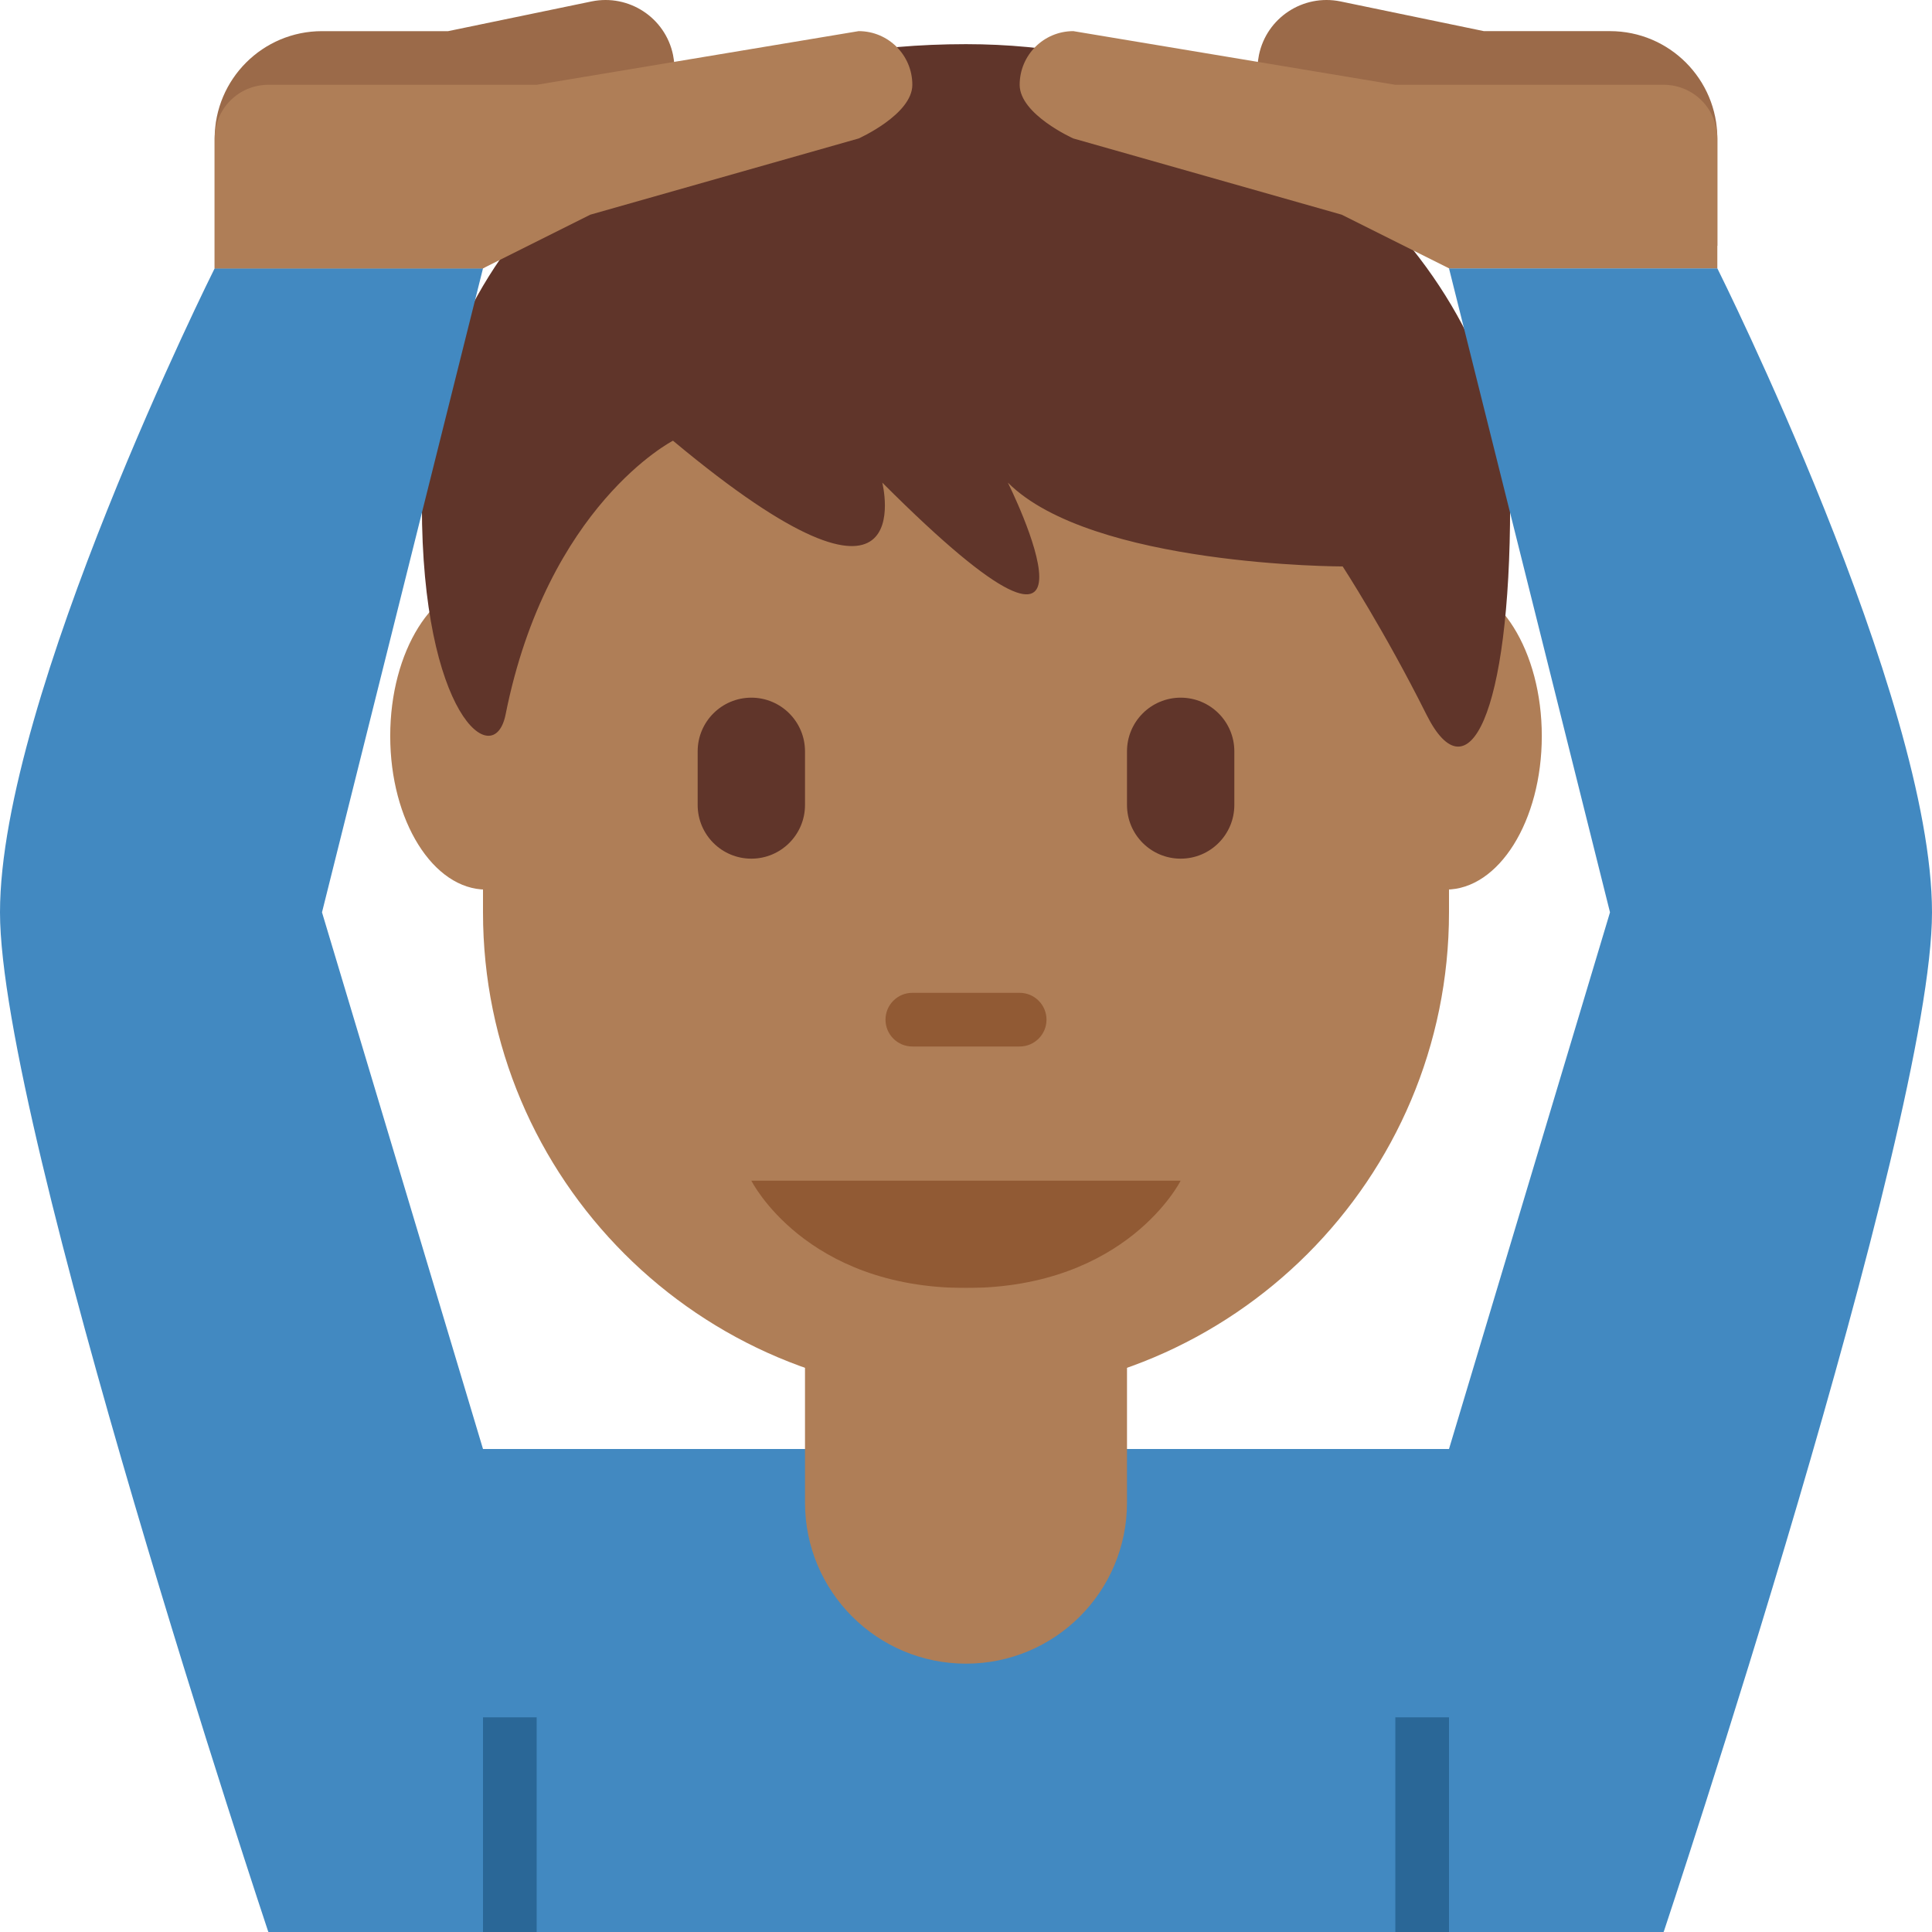
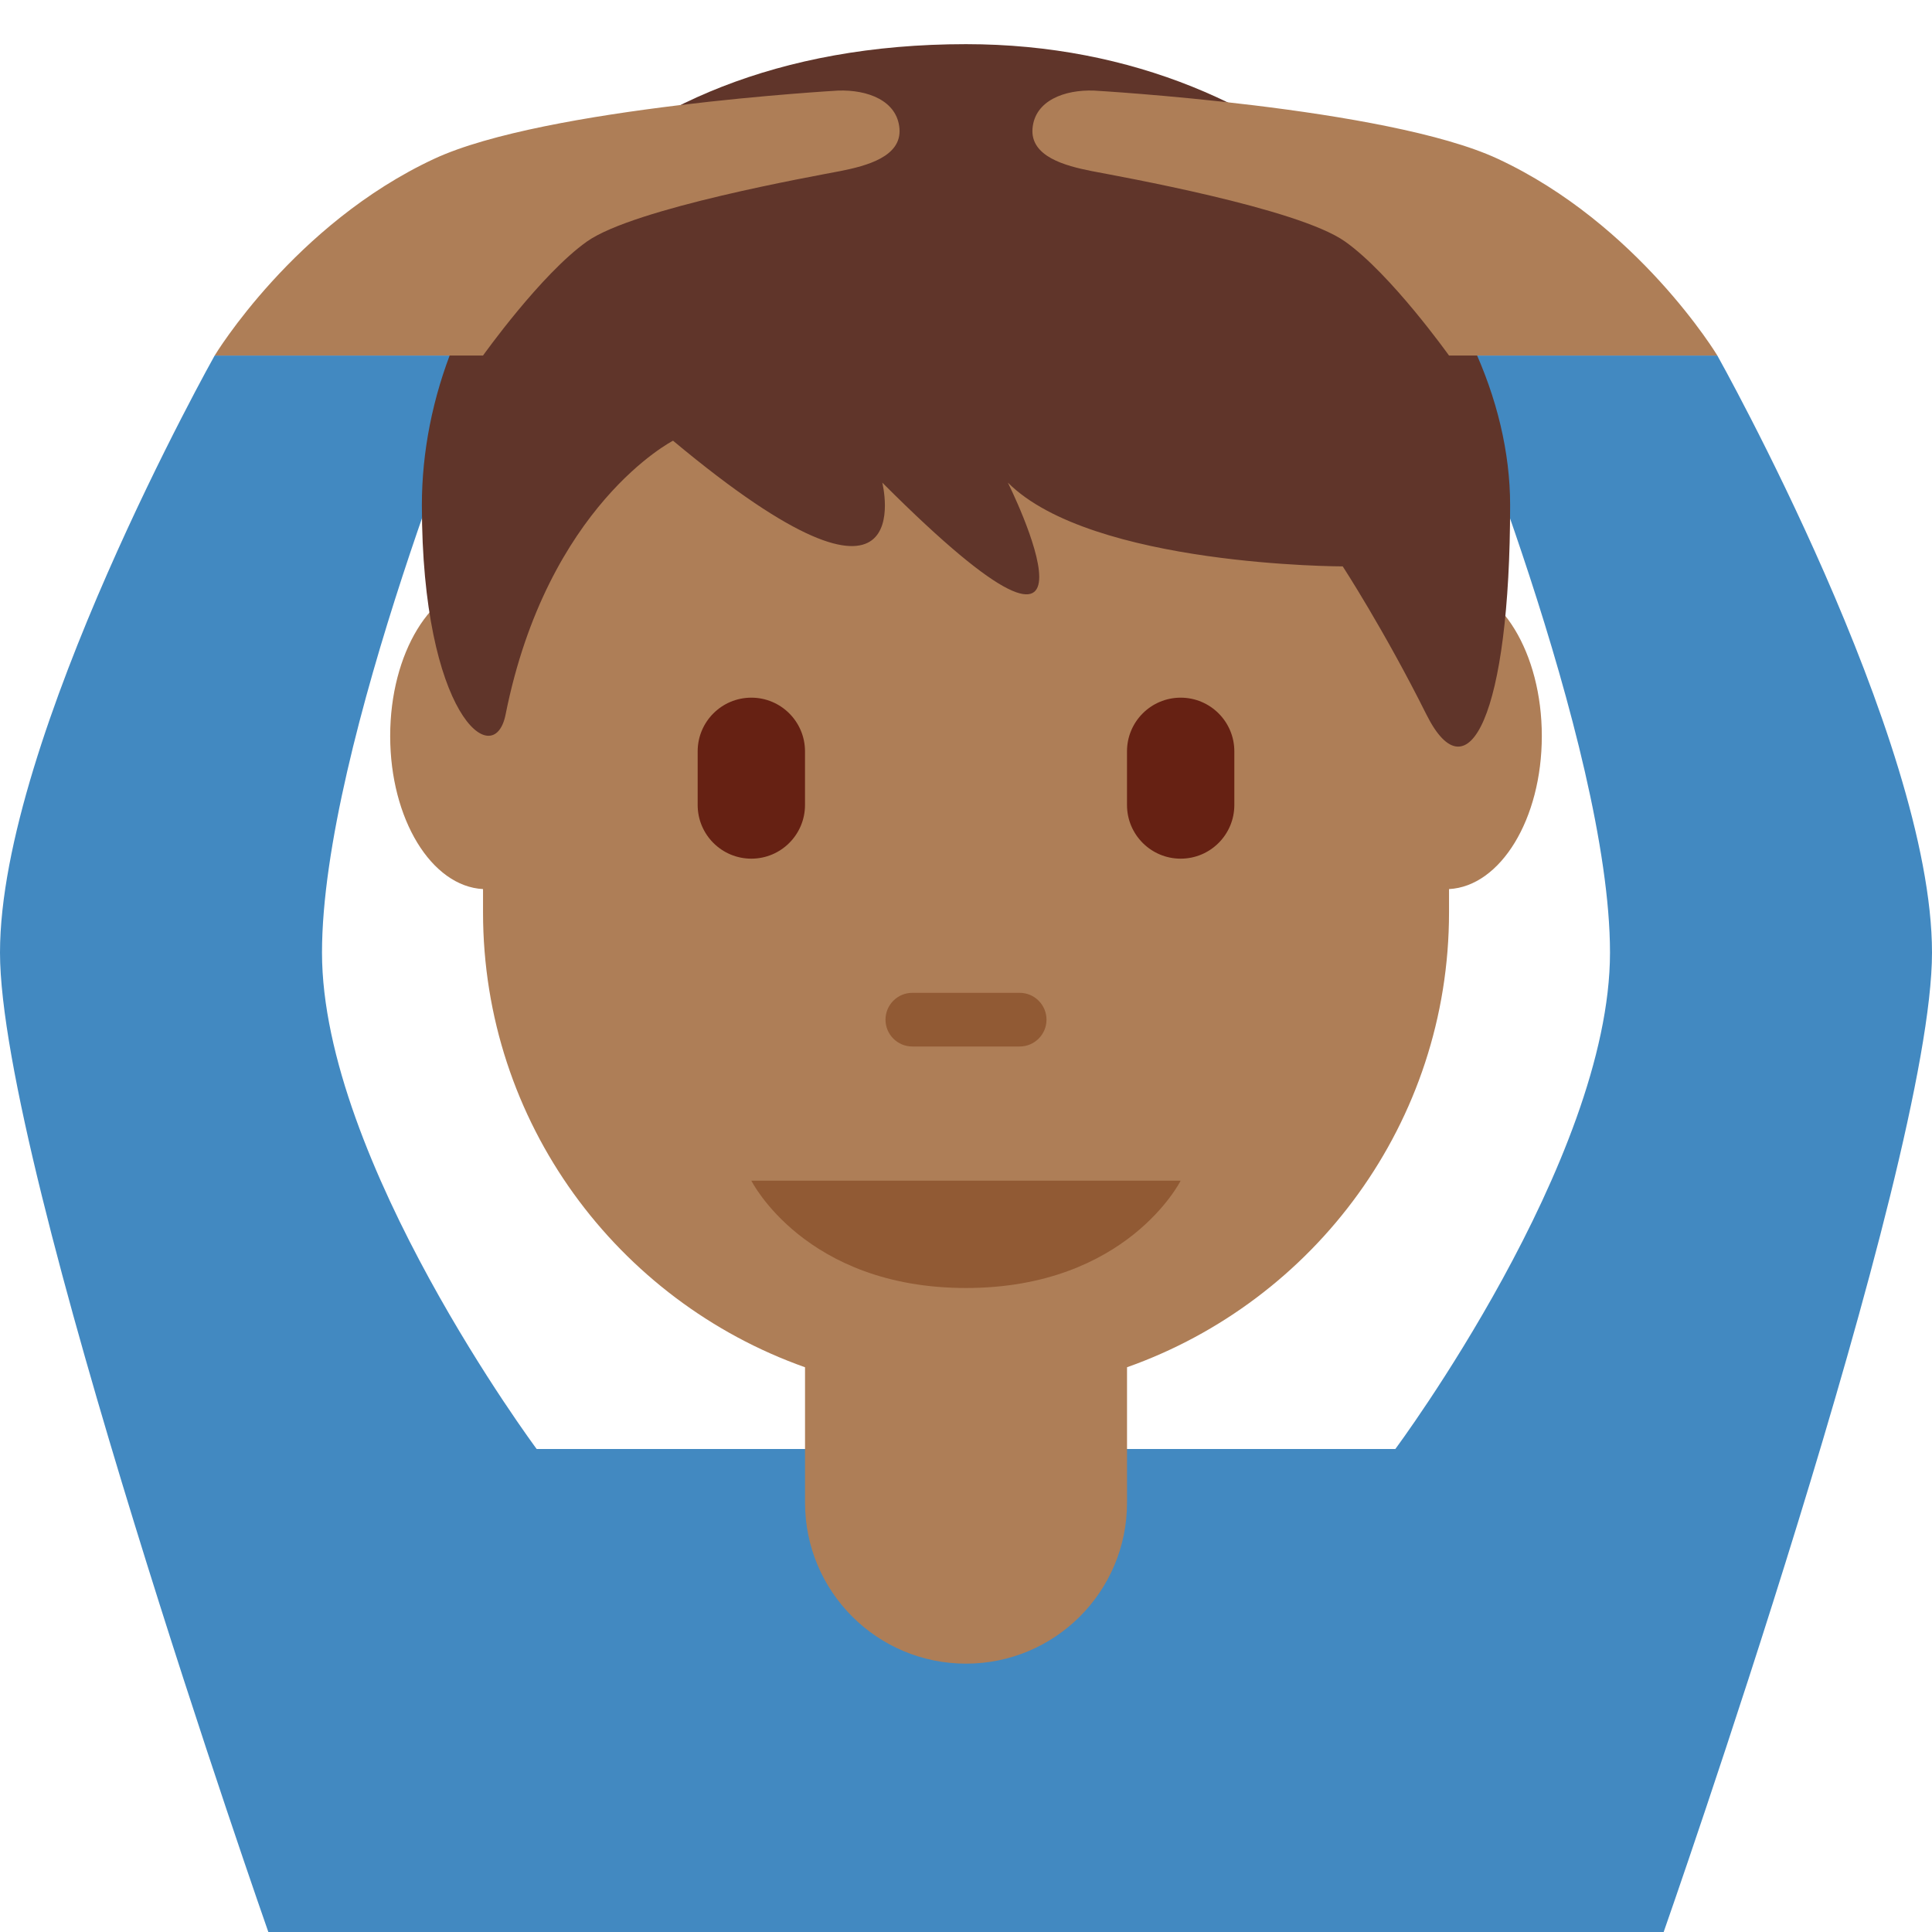
<svg xmlns="http://www.w3.org/2000/svg" viewBox="0 0 45 45" style="enable-background:new 0 0 45 45;" xml:space="preserve" version="1.1" id="svg2">
  <defs id="defs6">
    <clipPath id="clipPath16" clipPathUnits="userSpaceOnUse">
      <path id="path18" d="M 0,36 36,36 36,0 0,0 0,36 Z" />
    </clipPath>
  </defs>
  <g transform="matrix(1.25,0,0,-1.25,0,45)" id="g10">
    <g id="g12">
      <g clip-path="url(#clipPath16)" id="g14">
-         <g transform="translate(9,30.0625)" id="g20">
-           <path id="path22" style="fill:#af7e57;fill-opacity:1;fill-rule:nonzero;stroke:none" d="m 0,0 0,-11.063 c 0,-4.97 4.029,-8.999 9,-8.999 4.971,0 9,4.029 9,8.999 L 18,-0.312 0,0 Z" />
+         <g transform="translate(36,18.25)" id="g20">
+           <path id="path22" style="fill:#4289c1;fill-opacity:1;fill-rule:nonzero;stroke:none" d="m 0,0 c 0,4 -4,11.125 -4,11.125 l -5,0 c 0,0 3,-7.25 3,-11.125 0,-3.875 -3.999,-9.248 -4,-9.25 l -16,0 c -0.001,0.002 -4,5.375 -4,9.25 0,3.875 3,11.125 3,11.125 l -5,0 c 0,0 -4,-7.125 -4,-11.125 0,-4 5,-18.25 5,-18.25 l 5,0 16,0 5,0 C -5,-18.25 0,-4 0,0" />
        </g>
-         <g transform="translate(14,14)" id="g24">
-           <path id="path26" style="fill:#915a34;fill-opacity:1;fill-rule:nonzero;stroke:none" d="M 0,0 4,0 8,0 C 8,0 7,-2 4,-2 1,-2 0,0 0,0" />
+         <g transform="translate(28.7295,22.2852)" id="g24">
+           <path id="path26" style="fill:#ae7e57;fill-opacity:1;fill-rule:nonzero;stroke:none" d="m 0,0 c 0,1.548 -0.77,2.801 -1.729,2.852 l 0,4.613 -18,0.312 0,-4.925 c -0.96,-0.051 -1.73,-1.304 -1.73,-2.852 0,-1.548 0.77,-2.801 1.73,-2.852 l 0,-0.433 c 0,-3.917 2.506,-7.24 6,-8.477 l 0,-2.523 c 0,-1.657 1.343,-3 3,-3 1.657,0 3,1.343 3,3 l 0,2.523 c 3.493,1.237 6,4.56 6,8.477 l 0,0.433 C -0.77,-2.801 0,-1.548 0,0" />
        </g>
-         <g transform="translate(14,20)" id="g28">
-           <path id="path30" style="fill:#60352a;fill-opacity:1;fill-rule:nonzero;stroke:none" d="m 0,0 c -0.552,0 -1,0.448 -1,1 l 0,1 C -1,2.552 -0.552,3 0,3 0.552,3 1,2.552 1,2 L 1,1 C 1,0.448 0.552,0 0,0" />
+         <g transform="translate(18,35.1772)" id="g28">
+           <path id="path30" style="fill:#60352a;fill-opacity:1;fill-rule:nonzero;stroke:none" d="m 0,0 c -7.02,0 -10.139,-4.684 -10.139,-8.587 0,-3.904 1.344,-4.987 1.56,-3.904 0.78,3.904 3.12,5.102 3.12,5.102 4.679,-3.904 3.899,-0.781 3.899,-0.781 4.679,-4.684 2.34,0 2.34,0 1.56,-1.561 6.24,-1.561 6.24,-1.561 0,0 0.78,-1.199 1.559,-2.76 0.78,-1.561 1.56,0 1.56,3.904 C 10.139,-4.684 6.239,0 0,0" />
        </g>
-         <g transform="translate(22,20)" id="g32">
-           <path id="path34" style="fill:#60352a;fill-opacity:1;fill-rule:nonzero;stroke:none" d="m 0,0 c -0.552,0 -1,0.448 -1,1 l 0,1 C -1,2.552 -0.552,3 0,3 0.552,3 1,2.552 1,2 L 1,1 C 1,0.448 0.552,0 0,0" />
+         <g transform="translate(14,14)" id="g32">
+           <path id="path34" style="fill:#915a34;fill-opacity:1;fill-rule:nonzero;stroke:none" d="M 0,0 4,0 8,0 C 8,0 7,-2 4,-2 1,-2 0,0 0,0" />
        </g>
        <g transform="translate(19,16.5)" id="g36">
          <path id="path38" style="fill:#915a34;fill-opacity:1;fill-rule:nonzero;stroke:none" d="M 0,0 -2,0 C -2.276,0 -2.5,0.224 -2.5,0.5 -2.5,0.776 -2.276,1 -2,1 L 0,1 C 0.276,1 0.5,0.776 0.5,0.5 0.5,0.224 0.276,0 0,0" />
        </g>
-         <g transform="translate(10.8472,22.2848)" id="g40">
-           <path id="path42" style="fill:#af7e57;fill-opacity:1;fill-rule:nonzero;stroke:none" d="m 0,0 c 0,-1.58 -0.801,-2.861 -1.788,-2.861 -0.988,0 -1.788,1.281 -1.788,2.861 0,1.58 0.8,2.861 1.788,2.861 C -0.801,2.861 0,1.58 0,0" />
+         <g transform="translate(14,20)" id="g40">
+           <path id="path42" style="fill:#662113;fill-opacity:1;fill-rule:nonzero;stroke:none" d="m 0,0 c -0.552,0 -1,0.448 -1,1 l 0,1 C -1,2.552 -0.552,3 0,3 0.552,3 1,2.552 1,2 L 1,1 C 1,0.448 0.552,0 0,0" />
        </g>
-         <g transform="translate(28.7292,22.2848)" id="g44">
-           <path id="path46" style="fill:#af7e57;fill-opacity:1;fill-rule:nonzero;stroke:none" d="m 0,0 c 0,-1.58 -0.8,-2.861 -1.788,-2.861 -0.988,0 -1.788,1.281 -1.788,2.861 0,1.58 0.8,2.861 1.788,2.861 C -0.8,2.861 0,1.58 0,0" />
+         <g transform="translate(22,20)" id="g44">
+           <path id="path46" style="fill:#662113;fill-opacity:1;fill-rule:nonzero;stroke:none" d="m 0,0 c -0.552,0 -1,0.448 -1,1 l 0,1 C -1,2.552 -0.552,3 0,3 0.552,3 1,2.552 1,2 L 1,1 C 1,0.448 0.552,0 0,0" />
        </g>
-         <g transform="translate(18,35.1772)" id="g48">
-           <path id="path50" style="fill:#60352a;fill-opacity:1;fill-rule:nonzero;stroke:none" d="m 0,0 c -7.019,0 -10.139,-4.684 -10.139,-8.588 0,-3.903 1.343,-4.986 1.56,-3.903 0.78,3.903 3.119,5.102 3.119,5.102 4.68,-3.904 3.9,-0.781 3.9,-0.781 4.68,-4.684 2.34,0 2.34,0 1.56,-1.562 6.239,-1.562 6.239,-1.562 0,0 0.78,-1.198 1.56,-2.759 0.78,-1.561 1.56,0 1.56,3.903 C 10.139,-4.684 6.239,0 0,0" />
+         <g transform="translate(19.2393,33.604)" id="g48">
+           <path id="path50" style="fill:#ae7e57;fill-opacity:1;fill-rule:nonzero;stroke:none" d="m 0,0 c 0.042,0.521 0.594,0.728 1.146,0.708 0,0 5.456,-0.311 7.521,-1.27 2.616,-1.216 4.094,-3.667 4.094,-3.667 l -5,0 c 0,0 -1.083,1.521 -1.938,2.125 C 4.942,-1.48 1.602,-0.889 1.104,-0.792 0.607,-0.694 -0.041,-0.521 0,0" />
        </g>
-         <g transform="translate(27,9)" id="g52">
-           <path id="path54" style="fill:#4289c1;fill-opacity:1;fill-rule:nonzero;stroke:none" d="m 0,0 -1,0 -16,0 -1,0 c -2.209,0 -4,-1.791 -4,-4 l 0,-5 5,0 16,0 5,0 0,5 C 4,-1.791 2.209,0 0,0" />
-         </g>
-         <path id="path56" style="fill:#2a6797;fill-opacity:1;fill-rule:nonzero;stroke:none" d="m 27,0 -1,0 0,4 1,0 0,-4 z" />
-         <path id="path58" style="fill:#2a6797;fill-opacity:1;fill-rule:nonzero;stroke:none" d="M 10,0 9,0 9,4 10,4 10,0 Z" />
-         <g transform="translate(15,12)" id="g60">
-           <path id="path62" style="fill:#af7e57;fill-opacity:1;fill-rule:nonzero;stroke:none" d="m 0,0 0,-4 c 0,-1.657 1.343,-3 3,-3 1.657,0 3,1.343 3,3 L 6,0 0,0 Z" />
-         </g>
-         <g transform="translate(5,0)" id="g64">
-           <path id="path66" style="fill:#4289c1;fill-opacity:1;fill-rule:nonzero;stroke:none" d="M 0,0 4,9 1,19 4,31 -1,31 C -1,31 -5,23 -5,19 -5,15 0,0 0,0" />
-         </g>
-         <g transform="translate(31,0)" id="g68">
-           <path id="path70" style="fill:#4289c1;fill-opacity:1;fill-rule:nonzero;stroke:none" d="m 0,0 -4,9 3,10 -3,12 5,0 C 1,31 5,23 5,19 5,15 0,0 0,0" />
-         </g>
-         <g transform="translate(12.541,34.9766)" id="g72">
-           <path id="path74" style="fill:#9b6a49;fill-opacity:1;fill-rule:nonzero;stroke:none" d="m 0,0 c -0.143,0.693 -0.822,1.139 -1.517,0.997 l -2.674,-0.554 -2.35,0 c -1.104,0 -2,-0.895 -2,-2 l 0,-1 0,-1.42 5,0 c 0,0 1.899,1.257 1.985,2.345 l 0.362,0.075 0.653,0 c 0,0.074 -0.029,0.144 -0.045,0.217 C -0.142,-1.065 0.112,-0.542 0,0" />
-         </g>
-         <g transform="translate(17,34.4199)" id="g76">
-           <path id="path78" style="fill:#af7e57;fill-opacity:1;fill-rule:nonzero;stroke:none" d="m 0,0 c 0,0.552 -0.447,1 -1,1 l -6,-1 -5,0 c -0.553,0 -1,-0.448 -1,-1 l 0,-2.42 5,0 2,1 5,1.42 c 0,0 1,0.447 1,1" />
-         </g>
-         <g transform="translate(30,35.4199)" id="g80">
-           <path id="path82" style="fill:#9b6a49;fill-opacity:1;fill-rule:nonzero;stroke:none" d="M 0,0 -2.35,0 -5.024,0.554 C -5.719,0.695 -6.397,0.25 -6.541,-0.443 -6.653,-0.985 -6.399,-1.508 -5.955,-1.784 -5.972,-1.856 -6,-1.926 -6,-2 l 0.653,0 0.363,-0.075 C -4.895,-3.144 -3,-4 -3,-4 l 5,0 0,1 0,1 C 2,-0.896 1.105,0 0,0" />
-         </g>
-         <g transform="translate(19,34.4199)" id="g84">
-           <path id="path86" style="fill:#af7e57;fill-opacity:1;fill-rule:nonzero;stroke:none" d="m 0,0 c 0,0.552 0.447,1 1,1 l 6,-1 5,0 c 0.553,0 1,-0.448 1,-1 l 0,-2.42 -5,0 -2,1 L 1,-1 c 0,0 -1,0.447 -1,1" />
+         <g transform="translate(16.7603,33.604)" id="g52">
+           <path id="path54" style="fill:#ae7e57;fill-opacity:1;fill-rule:nonzero;stroke:none" d="m 0,0 c -0.042,0.521 -0.593,0.728 -1.146,0.708 0,0 -5.456,-0.311 -7.521,-1.27 -2.615,-1.216 -4.093,-3.667 -4.093,-3.667 l 5,0 c 0,0 1.083,1.521 1.937,2.125 0.882,0.624 4.222,1.215 4.719,1.312 C -0.607,-0.694 0.042,-0.521 0,0" />
        </g>
      </g>
    </g>
  </g>
</svg>
